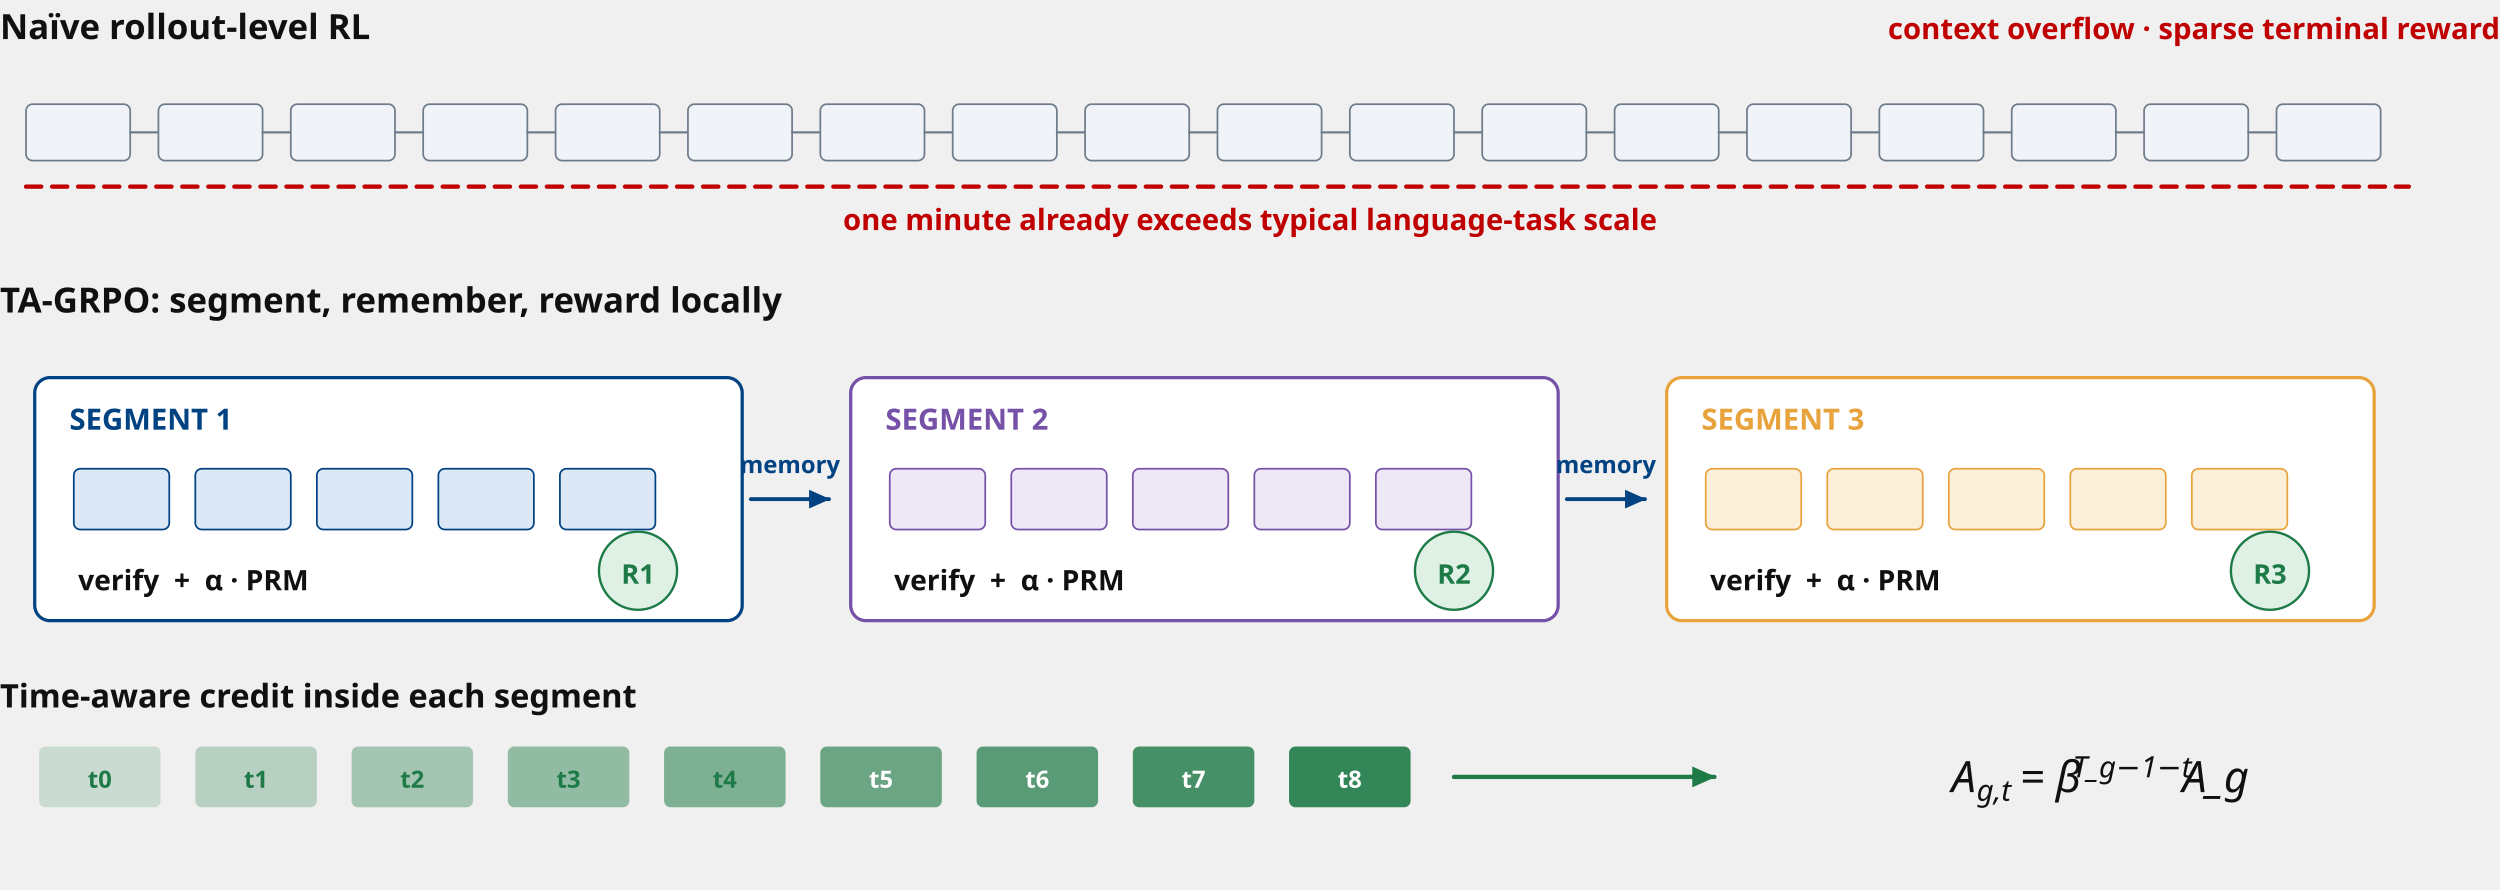
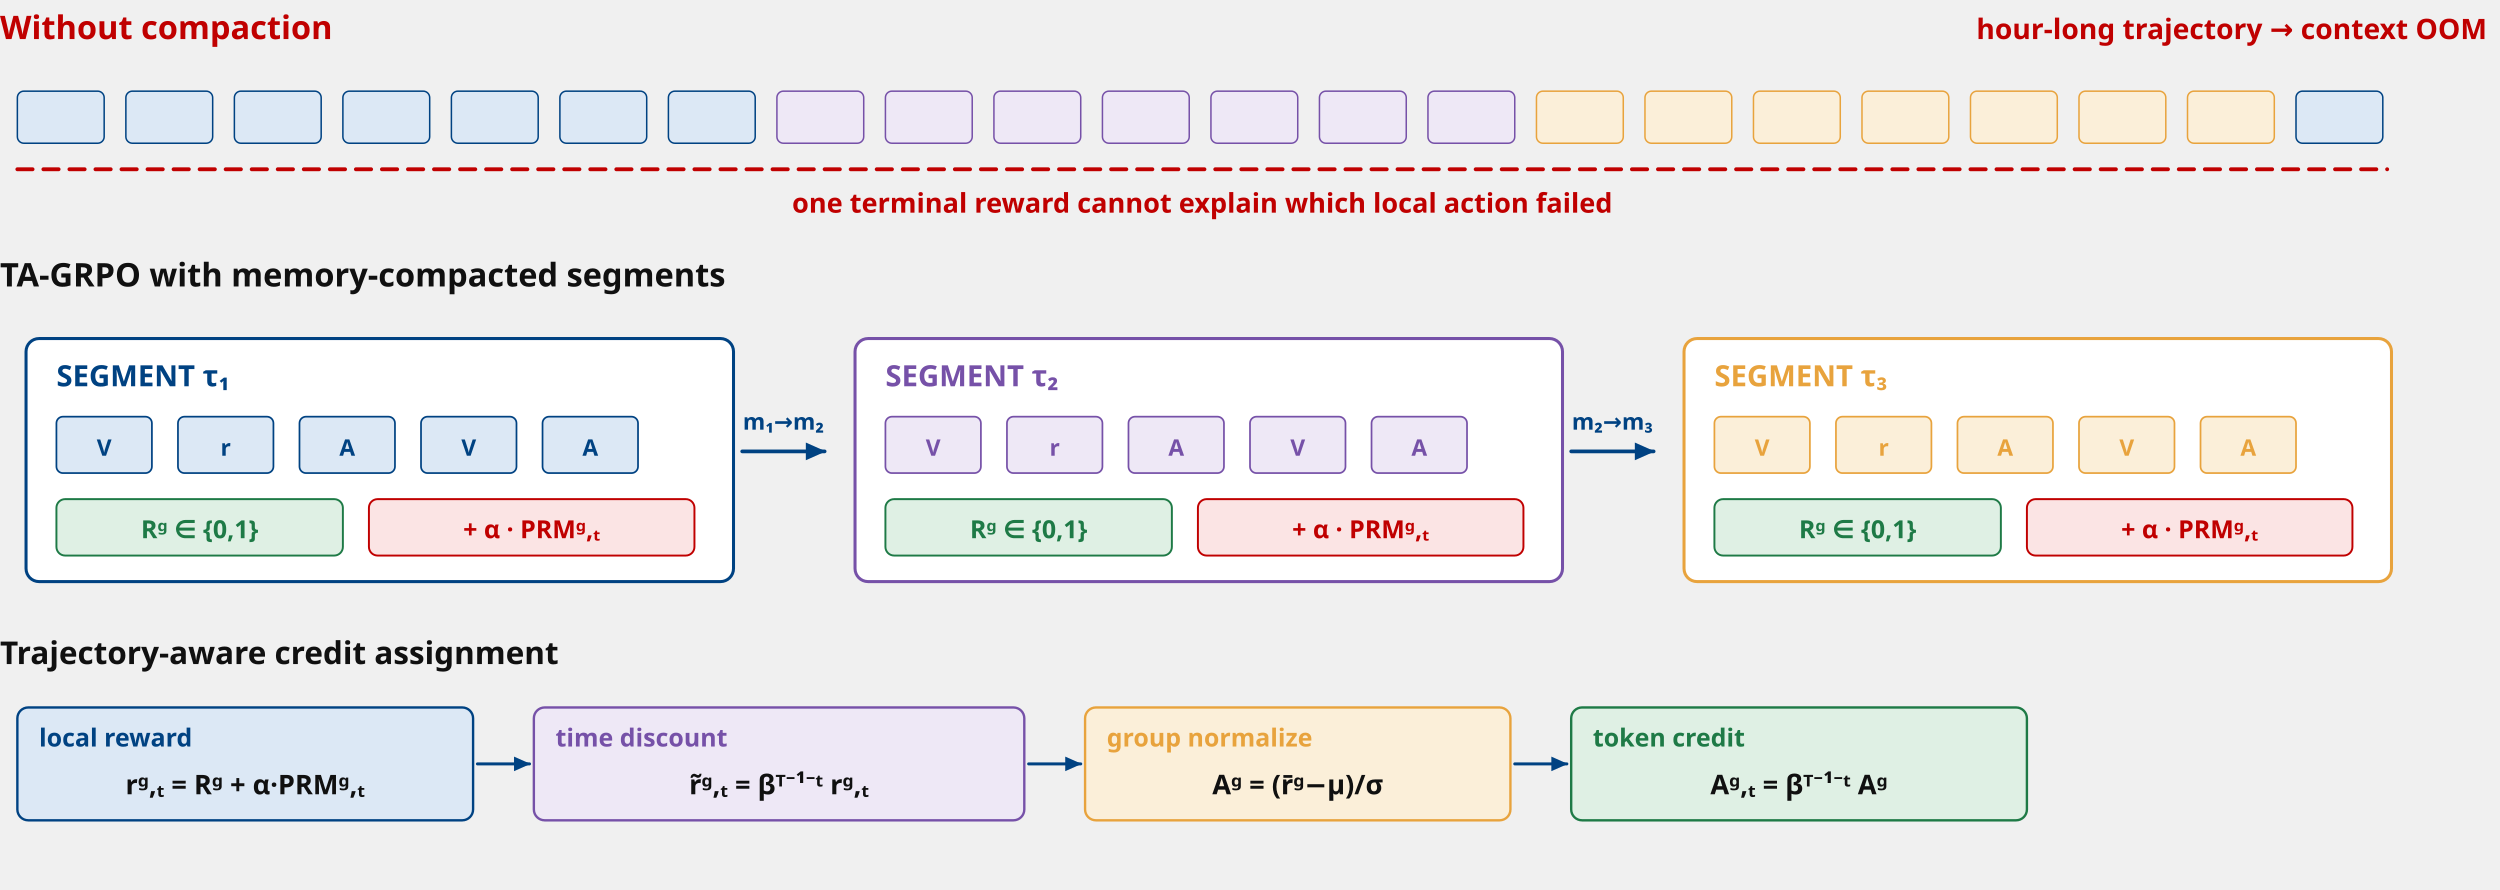
<svg xmlns="http://www.w3.org/2000/svg" width="1152" height="410" viewBox="0 0 1152 410">
  <defs>
-     <marker id="arw-green" viewBox="0 0 10 10" refX="8.5" refY="5" markerWidth="6" markerHeight="6" orient="auto-start-reverse">
-       <path d="M 0 1 L 9 5 L 0 9 z" fill="#1E7A46" />
-     </marker>
    <marker id="arw-navy" viewBox="0 0 10 10" refX="8.5" refY="5" markerWidth="6" markerHeight="6" orient="auto-start-reverse">
      <path d="M 0 1 L 9 5 L 0 9 z" fill="#004282" />
    </marker>
  </defs>
-   <text x="0" y="18" font-family="Calibri" font-size="16" font-weight="bold" fill="#101010" text-anchor="start" xml:space="preserve">Naïve rollout-level RL</text>
-   <text x="1152" y="18" font-family="Calibri" font-size="13.5" font-weight="bold" fill="#C00000" text-anchor="end" xml:space="preserve">context overflow · sparse terminal reward</text>
-   <rect x="12" y="48" width="48" height="26" rx="3" ry="3" fill="#F0F3F7" stroke="#6E7B8B" stroke-width="0.8" />
-   <line x1="60" y1="61" x2="73" y2="61" stroke="#6E7B8B" stroke-width="1" stroke-linecap="round" />
-   <rect x="73" y="48" width="48" height="26" rx="3" ry="3" fill="#F0F3F7" stroke="#6E7B8B" stroke-width="0.8" />
-   <line x1="121" y1="61" x2="134" y2="61" stroke="#6E7B8B" stroke-width="1" stroke-linecap="round" />
-   <rect x="134" y="48" width="48" height="26" rx="3" ry="3" fill="#F0F3F7" stroke="#6E7B8B" stroke-width="0.8" />
-   <line x1="182" y1="61" x2="195" y2="61" stroke="#6E7B8B" stroke-width="1" stroke-linecap="round" />
-   <rect x="195" y="48" width="48" height="26" rx="3" ry="3" fill="#F0F3F7" stroke="#6E7B8B" stroke-width="0.8" />
-   <line x1="243" y1="61" x2="256" y2="61" stroke="#6E7B8B" stroke-width="1" stroke-linecap="round" />
-   <rect x="256" y="48" width="48" height="26" rx="3" ry="3" fill="#F0F3F7" stroke="#6E7B8B" stroke-width="0.8" />
-   <line x1="304" y1="61" x2="317" y2="61" stroke="#6E7B8B" stroke-width="1" stroke-linecap="round" />
-   <rect x="317" y="48" width="48" height="26" rx="3" ry="3" fill="#F0F3F7" stroke="#6E7B8B" stroke-width="0.8" />
-   <line x1="365" y1="61" x2="378" y2="61" stroke="#6E7B8B" stroke-width="1" stroke-linecap="round" />
-   <rect x="378" y="48" width="48" height="26" rx="3" ry="3" fill="#F0F3F7" stroke="#6E7B8B" stroke-width="0.8" />
-   <line x1="426" y1="61" x2="439" y2="61" stroke="#6E7B8B" stroke-width="1" stroke-linecap="round" />
-   <rect x="439" y="48" width="48" height="26" rx="3" ry="3" fill="#F0F3F7" stroke="#6E7B8B" stroke-width="0.8" />
-   <line x1="487" y1="61" x2="500" y2="61" stroke="#6E7B8B" stroke-width="1" stroke-linecap="round" />
-   <rect x="500" y="48" width="48" height="26" rx="3" ry="3" fill="#F0F3F7" stroke="#6E7B8B" stroke-width="0.8" />
-   <line x1="548" y1="61" x2="561" y2="61" stroke="#6E7B8B" stroke-width="1" stroke-linecap="round" />
-   <rect x="561" y="48" width="48" height="26" rx="3" ry="3" fill="#F0F3F7" stroke="#6E7B8B" stroke-width="0.8" />
-   <line x1="609" y1="61" x2="622" y2="61" stroke="#6E7B8B" stroke-width="1" stroke-linecap="round" />
-   <rect x="622" y="48" width="48" height="26" rx="3" ry="3" fill="#F0F3F7" stroke="#6E7B8B" stroke-width="0.8" />
-   <line x1="670" y1="61" x2="683" y2="61" stroke="#6E7B8B" stroke-width="1" stroke-linecap="round" />
-   <rect x="683" y="48" width="48" height="26" rx="3" ry="3" fill="#F0F3F7" stroke="#6E7B8B" stroke-width="0.8" />
-   <line x1="731" y1="61" x2="744" y2="61" stroke="#6E7B8B" stroke-width="1" stroke-linecap="round" />
-   <rect x="744" y="48" width="48" height="26" rx="3" ry="3" fill="#F0F3F7" stroke="#6E7B8B" stroke-width="0.8" />
-   <line x1="792" y1="61" x2="805" y2="61" stroke="#6E7B8B" stroke-width="1" stroke-linecap="round" />
-   <rect x="805" y="48" width="48" height="26" rx="3" ry="3" fill="#F0F3F7" stroke="#6E7B8B" stroke-width="0.8" />
-   <line x1="853" y1="61" x2="866" y2="61" stroke="#6E7B8B" stroke-width="1" stroke-linecap="round" />
-   <rect x="866" y="48" width="48" height="26" rx="3" ry="3" fill="#F0F3F7" stroke="#6E7B8B" stroke-width="0.8" />
-   <line x1="914" y1="61" x2="927" y2="61" stroke="#6E7B8B" stroke-width="1" stroke-linecap="round" />
-   <rect x="927" y="48" width="48" height="26" rx="3" ry="3" fill="#F0F3F7" stroke="#6E7B8B" stroke-width="0.8" />
-   <line x1="975" y1="61" x2="988" y2="61" stroke="#6E7B8B" stroke-width="1" stroke-linecap="round" />
-   <rect x="988" y="48" width="48" height="26" rx="3" ry="3" fill="#F0F3F7" stroke="#6E7B8B" stroke-width="0.8" />
-   <line x1="1036" y1="61" x2="1049" y2="61" stroke="#6E7B8B" stroke-width="1" stroke-linecap="round" />
-   <rect x="1049" y="48" width="48" height="26" rx="3" ry="3" fill="#F0F3F7" stroke="#6E7B8B" stroke-width="0.8" />
-   <path d="M 12 86 L 1110 86" stroke="#C00000" stroke-width="2" fill="none" stroke-dasharray="7 5" stroke-linecap="round" />
-   <text x="576" y="106" font-family="Calibri" font-size="13.5" font-weight="bold" fill="#C00000" text-anchor="middle" xml:space="preserve">one minute already exceeds typical language-task scale</text>
-   <text x="0" y="144" font-family="Calibri" font-size="16" font-weight="bold" fill="#101010" text-anchor="start" xml:space="preserve">TA-GRPO: segment, remember, reward locally</text>
-   <rect x="16" y="174" width="326" height="112" rx="7" ry="7" fill="#FFFFFF" stroke="#004282" stroke-width="1.5" />
-   <text x="32" y="198" font-family="Calibri" font-size="13.5" font-weight="bold" fill="#004282" text-anchor="start" xml:space="preserve">SEGMENT 1</text>
-   <rect x="34" y="216" width="44" height="28" rx="3" ry="3" fill="#DCE8F5" stroke="#004282" stroke-width="0.8" />
-   <rect x="90" y="216" width="44" height="28" rx="3" ry="3" fill="#DCE8F5" stroke="#004282" stroke-width="0.8" />
-   <rect x="146" y="216" width="44" height="28" rx="3" ry="3" fill="#DCE8F5" stroke="#004282" stroke-width="0.8" />
-   <rect x="202" y="216" width="44" height="28" rx="3" ry="3" fill="#DCE8F5" stroke="#004282" stroke-width="0.8" />
-   <rect x="258" y="216" width="44" height="28" rx="3" ry="3" fill="#DCE8F5" stroke="#004282" stroke-width="0.8" />
-   <text x="36" y="272" font-family="Calibri" font-size="13" font-weight="bold" fill="#101010" text-anchor="start" xml:space="preserve">verify  +  α · PRM</text>
-   <circle cx="294" cy="263" r="18" fill="#DFF0E4" stroke="#1E7A46" stroke-width="1.1" />
-   <text x="294" y="269" font-family="Calibri" font-size="12.5" font-weight="bold" fill="#1E7A46" text-anchor="middle" xml:space="preserve">R1</text>
-   <path d="M 346 230 L 382 230" stroke="#004282" stroke-width="1.8" fill="none" stroke-linecap="round" marker-end="url(#arw-navy)" />
-   <text x="364" y="218" font-family="Calibri" font-size="11" font-weight="bold" fill="#004282" text-anchor="middle" xml:space="preserve">memory</text>
-   <rect x="392" y="174" width="326" height="112" rx="7" ry="7" fill="#FFFFFF" stroke="#7651A8" stroke-width="1.5" />
-   <text x="408" y="198" font-family="Calibri" font-size="13.5" font-weight="bold" fill="#7651A8" text-anchor="start" xml:space="preserve">SEGMENT 2</text>
-   <rect x="410" y="216" width="44" height="28" rx="3" ry="3" fill="#EEE8F6" stroke="#7651A8" stroke-width="0.8" />
-   <rect x="466" y="216" width="44" height="28" rx="3" ry="3" fill="#EEE8F6" stroke="#7651A8" stroke-width="0.8" />
-   <rect x="522" y="216" width="44" height="28" rx="3" ry="3" fill="#EEE8F6" stroke="#7651A8" stroke-width="0.8" />
-   <rect x="578" y="216" width="44" height="28" rx="3" ry="3" fill="#EEE8F6" stroke="#7651A8" stroke-width="0.8" />
-   <rect x="634" y="216" width="44" height="28" rx="3" ry="3" fill="#EEE8F6" stroke="#7651A8" stroke-width="0.8" />
-   <text x="412" y="272" font-family="Calibri" font-size="13" font-weight="bold" fill="#101010" text-anchor="start" xml:space="preserve">verify  +  α · PRM</text>
-   <circle cx="670" cy="263" r="18" fill="#DFF0E4" stroke="#1E7A46" stroke-width="1.1" />
-   <text x="670" y="269" font-family="Calibri" font-size="12.5" font-weight="bold" fill="#1E7A46" text-anchor="middle" xml:space="preserve">R2</text>
-   <path d="M 722 230 L 758 230" stroke="#004282" stroke-width="1.8" fill="none" stroke-linecap="round" marker-end="url(#arw-navy)" />
-   <text x="740" y="218" font-family="Calibri" font-size="11" font-weight="bold" fill="#004282" text-anchor="middle" xml:space="preserve">memory</text>
-   <rect x="768" y="174" width="326" height="112" rx="7" ry="7" fill="#FFFFFF" stroke="#E8A33D" stroke-width="1.5" />
-   <text x="784" y="198" font-family="Calibri" font-size="13.5" font-weight="bold" fill="#E8A33D" text-anchor="start" xml:space="preserve">SEGMENT 3</text>
-   <rect x="786" y="216" width="44" height="28" rx="3" ry="3" fill="#FBEFD9" stroke="#E8A33D" stroke-width="0.8" />
-   <rect x="842" y="216" width="44" height="28" rx="3" ry="3" fill="#FBEFD9" stroke="#E8A33D" stroke-width="0.8" />
-   <rect x="898" y="216" width="44" height="28" rx="3" ry="3" fill="#FBEFD9" stroke="#E8A33D" stroke-width="0.8" />
-   <rect x="954" y="216" width="44" height="28" rx="3" ry="3" fill="#FBEFD9" stroke="#E8A33D" stroke-width="0.8" />
-   <rect x="1010" y="216" width="44" height="28" rx="3" ry="3" fill="#FBEFD9" stroke="#E8A33D" stroke-width="0.8" />
-   <text x="788" y="272" font-family="Calibri" font-size="13" font-weight="bold" fill="#101010" text-anchor="start" xml:space="preserve">verify  +  α · PRM</text>
-   <circle cx="1046" cy="263" r="18" fill="#DFF0E4" stroke="#1E7A46" stroke-width="1.1" />
-   <text x="1046" y="269" font-family="Calibri" font-size="12.5" font-weight="bold" fill="#1E7A46" text-anchor="middle" xml:space="preserve">R3</text>
-   <text x="0" y="326" font-family="Calibri" font-size="15" font-weight="bold" fill="#101010" text-anchor="start" xml:space="preserve">Time-aware credit inside each segment</text>
-   <rect x="18" y="344" width="56" height="28" rx="3" ry="3" fill="#1E7A46" opacity="0.18" />
-   <text x="46" y="363" font-family="Calibri" font-size="11" font-weight="bold" fill="#1E7A46" text-anchor="middle" xml:space="preserve">t0</text>
-   <rect x="90" y="344" width="56" height="28" rx="3" ry="3" fill="#1E7A46" opacity="0.27" />
-   <text x="118" y="363" font-family="Calibri" font-size="11" font-weight="bold" fill="#1E7A46" text-anchor="middle" xml:space="preserve">t1</text>
-   <rect x="162" y="344" width="56" height="28" rx="3" ry="3" fill="#1E7A46" opacity="0.36" />
-   <text x="190" y="363" font-family="Calibri" font-size="11" font-weight="bold" fill="#1E7A46" text-anchor="middle" xml:space="preserve">t2</text>
-   <rect x="234" y="344" width="56" height="28" rx="3" ry="3" fill="#1E7A46" opacity="0.45" />
-   <text x="262" y="363" font-family="Calibri" font-size="11" font-weight="bold" fill="#1E7A46" text-anchor="middle" xml:space="preserve">t3</text>
-   <rect x="306" y="344" width="56" height="28" rx="3" ry="3" fill="#1E7A46" opacity="0.54" />
-   <text x="334" y="363" font-family="Calibri" font-size="11" font-weight="bold" fill="#1E7A46" text-anchor="middle" xml:space="preserve">t4</text>
-   <rect x="378" y="344" width="56" height="28" rx="3" ry="3" fill="#1E7A46" opacity="0.63" />
-   <text x="406" y="363" font-family="Calibri" font-size="11" font-weight="bold" fill="#FFFFFF" text-anchor="middle" xml:space="preserve">t5</text>
-   <rect x="450" y="344" width="56" height="28" rx="3" ry="3" fill="#1E7A46" opacity="0.72" />
-   <text x="478" y="363" font-family="Calibri" font-size="11" font-weight="bold" fill="#FFFFFF" text-anchor="middle" xml:space="preserve">t6</text>
-   <rect x="522" y="344" width="56" height="28" rx="3" ry="3" fill="#1E7A46" opacity="0.81" />
-   <text x="550" y="363" font-family="Calibri" font-size="11" font-weight="bold" fill="#FFFFFF" text-anchor="middle" xml:space="preserve">t7</text>
-   <rect x="594" y="344" width="56" height="28" rx="3" ry="3" fill="#1E7A46" opacity="0.9" />
-   <text x="622" y="363" font-family="Calibri" font-size="11" font-weight="bold" fill="#FFFFFF" text-anchor="middle" xml:space="preserve">t8</text>
-   <path d="M 670 358 L 790 358" stroke="#1E7A46" stroke-width="2" fill="none" stroke-linecap="round" marker-end="url(#arw-green)" />
-   <text x="899.26" y="365" font-family="Calibri" font-size="20" font-style="italic" fill="#101010" text-anchor="start" xml:space="preserve">A</text>
-   <text x="910.83" y="369" font-family="Calibri" font-size="13.6" font-style="italic" fill="#101010" text-anchor="start" xml:space="preserve">g,t</text>
-   <text x="925.45" y="365" font-family="Calibri" font-size="20" font-style="italic" fill="#101010" text-anchor="start" xml:space="preserve"> = β</text>
-   <text x="955.01" y="358.2" font-family="Calibri" font-size="13.6" font-style="italic" fill="#101010" text-anchor="start" xml:space="preserve">T_g−1−t</text>
-   <text x="1000.4" y="365" font-family="Calibri" font-size="20" font-style="italic" fill="#101010" text-anchor="start" xml:space="preserve"> A_g</text>
+   <text x="0" y="18" font-family="Calibri" font-size="15" font-weight="bold" fill="#C00000" text-anchor="start" xml:space="preserve">Without compaction</text>
+   <text x="1146" y="18" font-family="Calibri" font-size="13" font-weight="bold" fill="#C00000" text-anchor="end" xml:space="preserve">hour-long trajectory → context OOM</text>
+   <rect x="8" y="42" width="40" height="24" rx="3" ry="3" fill="#DCE8F5" stroke="#004282" stroke-width="0.7" />
+   <rect x="58" y="42" width="40" height="24" rx="3" ry="3" fill="#DCE8F5" stroke="#004282" stroke-width="0.7" />
+   <rect x="108" y="42" width="40" height="24" rx="3" ry="3" fill="#DCE8F5" stroke="#004282" stroke-width="0.7" />
+   <rect x="158" y="42" width="40" height="24" rx="3" ry="3" fill="#DCE8F5" stroke="#004282" stroke-width="0.7" />
+   <rect x="208" y="42" width="40" height="24" rx="3" ry="3" fill="#DCE8F5" stroke="#004282" stroke-width="0.7" />
+   <rect x="258" y="42" width="40" height="24" rx="3" ry="3" fill="#DCE8F5" stroke="#004282" stroke-width="0.7" />
+   <rect x="308" y="42" width="40" height="24" rx="3" ry="3" fill="#DCE8F5" stroke="#004282" stroke-width="0.7" />
+   <rect x="358" y="42" width="40" height="24" rx="3" ry="3" fill="#EEE8F6" stroke="#7651A8" stroke-width="0.7" />
+   <rect x="408" y="42" width="40" height="24" rx="3" ry="3" fill="#EEE8F6" stroke="#7651A8" stroke-width="0.7" />
+   <rect x="458" y="42" width="40" height="24" rx="3" ry="3" fill="#EEE8F6" stroke="#7651A8" stroke-width="0.7" />
+   <rect x="508" y="42" width="40" height="24" rx="3" ry="3" fill="#EEE8F6" stroke="#7651A8" stroke-width="0.7" />
+   <rect x="558" y="42" width="40" height="24" rx="3" ry="3" fill="#EEE8F6" stroke="#7651A8" stroke-width="0.7" />
+   <rect x="608" y="42" width="40" height="24" rx="3" ry="3" fill="#EEE8F6" stroke="#7651A8" stroke-width="0.7" />
+   <rect x="658" y="42" width="40" height="24" rx="3" ry="3" fill="#EEE8F6" stroke="#7651A8" stroke-width="0.7" />
+   <rect x="708" y="42" width="40" height="24" rx="3" ry="3" fill="#FBEFD9" stroke="#E8A33D" stroke-width="0.7" />
+   <rect x="758" y="42" width="40" height="24" rx="3" ry="3" fill="#FBEFD9" stroke="#E8A33D" stroke-width="0.7" />
+   <rect x="808" y="42" width="40" height="24" rx="3" ry="3" fill="#FBEFD9" stroke="#E8A33D" stroke-width="0.7" />
+   <rect x="858" y="42" width="40" height="24" rx="3" ry="3" fill="#FBEFD9" stroke="#E8A33D" stroke-width="0.7" />
+   <rect x="908" y="42" width="40" height="24" rx="3" ry="3" fill="#FBEFD9" stroke="#E8A33D" stroke-width="0.7" />
+   <rect x="958" y="42" width="40" height="24" rx="3" ry="3" fill="#FBEFD9" stroke="#E8A33D" stroke-width="0.7" />
+   <rect x="1008" y="42" width="40" height="24" rx="3" ry="3" fill="#FBEFD9" stroke="#E8A33D" stroke-width="0.7" />
+   <rect x="1058" y="42" width="40" height="24" rx="3" ry="3" fill="#DCE8F5" stroke="#004282" stroke-width="0.7" />
+   <line x1="8" y1="78" x2="1100" y2="78" stroke="#C00000" stroke-width="1.8" stroke-dasharray="7 5" stroke-linecap="round" />
+   <text x="554" y="98" font-family="Calibri" font-size="12.5" font-weight="bold" fill="#C00000" text-anchor="middle" xml:space="preserve">one terminal reward cannot explain which local action failed</text>
+   <text x="0" y="132" font-family="Calibri" font-size="15" font-weight="bold" fill="#101010" text-anchor="start" xml:space="preserve">TA-GRPO with memory-compacted segments</text>
+   <rect x="12" y="156" width="326" height="112" rx="6" ry="6" fill="#FFFFFF" stroke="#004282" stroke-width="1.4" />
+   <text x="26" y="178" font-family="Calibri" font-size="13.5" font-weight="bold" fill="#004282" text-anchor="start" xml:space="preserve">SEGMENT τ₁</text>
+   <rect x="26" y="192" width="44" height="26" rx="3" ry="3" fill="#DCE8F5" stroke="#004282" stroke-width="0.8" />
+   <text x="48" y="210" font-family="Calibri" font-size="10.5" font-weight="bold" fill="#004282" text-anchor="middle" xml:space="preserve">V</text>
+   <rect x="82" y="192" width="44" height="26" rx="3" ry="3" fill="#DCE8F5" stroke="#004282" stroke-width="0.8" />
+   <text x="104" y="210" font-family="Calibri" font-size="10.5" font-weight="bold" fill="#004282" text-anchor="middle" xml:space="preserve">r</text>
+   <rect x="138" y="192" width="44" height="26" rx="3" ry="3" fill="#DCE8F5" stroke="#004282" stroke-width="0.8" />
+   <text x="160" y="210" font-family="Calibri" font-size="10.5" font-weight="bold" fill="#004282" text-anchor="middle" xml:space="preserve">A</text>
+   <rect x="194" y="192" width="44" height="26" rx="3" ry="3" fill="#DCE8F5" stroke="#004282" stroke-width="0.8" />
+   <text x="216" y="210" font-family="Calibri" font-size="10.5" font-weight="bold" fill="#004282" text-anchor="middle" xml:space="preserve">V</text>
+   <rect x="250" y="192" width="44" height="26" rx="3" ry="3" fill="#DCE8F5" stroke="#004282" stroke-width="0.8" />
+   <text x="272" y="210" font-family="Calibri" font-size="10.5" font-weight="bold" fill="#004282" text-anchor="middle" xml:space="preserve">A</text>
+   <rect x="26" y="230" width="132" height="26" rx="4" ry="4" fill="#DFF0E4" stroke="#1E7A46" stroke-width="0.9" />
+   <text x="92" y="248" font-family="Calibri" font-size="11.5" font-weight="bold" fill="#1E7A46" text-anchor="middle" xml:space="preserve">Rᵍ ∈ {0,1}</text>
+   <rect x="170" y="230" width="150" height="26" rx="4" ry="4" fill="#FBE4E4" stroke="#C00000" stroke-width="0.9" />
+   <text x="245" y="248" font-family="Calibri" font-size="11.5" font-weight="bold" fill="#C00000" text-anchor="middle" xml:space="preserve">+ α · PRMᵍ,ₜ</text>
+   <path d="M 342 208 L 380 208" stroke="#004282" stroke-width="1.7" fill="none" stroke-linecap="round" marker-end="url(#arw-navy)" />
+   <text x="361" y="198" font-family="Calibri" font-size="10.5" font-weight="bold" fill="#004282" text-anchor="middle" xml:space="preserve">m₁→m₂</text>
+   <rect x="394" y="156" width="326" height="112" rx="6" ry="6" fill="#FFFFFF" stroke="#7651A8" stroke-width="1.4" />
+   <text x="408" y="178" font-family="Calibri" font-size="13.5" font-weight="bold" fill="#7651A8" text-anchor="start" xml:space="preserve">SEGMENT τ₂</text>
+   <rect x="408" y="192" width="44" height="26" rx="3" ry="3" fill="#EEE8F6" stroke="#7651A8" stroke-width="0.8" />
+   <text x="430" y="210" font-family="Calibri" font-size="10.5" font-weight="bold" fill="#7651A8" text-anchor="middle" xml:space="preserve">V</text>
+   <rect x="464" y="192" width="44" height="26" rx="3" ry="3" fill="#EEE8F6" stroke="#7651A8" stroke-width="0.8" />
+   <text x="486" y="210" font-family="Calibri" font-size="10.5" font-weight="bold" fill="#7651A8" text-anchor="middle" xml:space="preserve">r</text>
+   <rect x="520" y="192" width="44" height="26" rx="3" ry="3" fill="#EEE8F6" stroke="#7651A8" stroke-width="0.8" />
+   <text x="542" y="210" font-family="Calibri" font-size="10.5" font-weight="bold" fill="#7651A8" text-anchor="middle" xml:space="preserve">A</text>
+   <rect x="576" y="192" width="44" height="26" rx="3" ry="3" fill="#EEE8F6" stroke="#7651A8" stroke-width="0.8" />
+   <text x="598" y="210" font-family="Calibri" font-size="10.5" font-weight="bold" fill="#7651A8" text-anchor="middle" xml:space="preserve">V</text>
+   <rect x="632" y="192" width="44" height="26" rx="3" ry="3" fill="#EEE8F6" stroke="#7651A8" stroke-width="0.8" />
+   <text x="654" y="210" font-family="Calibri" font-size="10.5" font-weight="bold" fill="#7651A8" text-anchor="middle" xml:space="preserve">A</text>
+   <rect x="408" y="230" width="132" height="26" rx="4" ry="4" fill="#DFF0E4" stroke="#1E7A46" stroke-width="0.9" />
+   <text x="474" y="248" font-family="Calibri" font-size="11.5" font-weight="bold" fill="#1E7A46" text-anchor="middle" xml:space="preserve">Rᵍ ∈ {0,1}</text>
+   <rect x="552" y="230" width="150" height="26" rx="4" ry="4" fill="#FBE4E4" stroke="#C00000" stroke-width="0.9" />
+   <text x="627" y="248" font-family="Calibri" font-size="11.5" font-weight="bold" fill="#C00000" text-anchor="middle" xml:space="preserve">+ α · PRMᵍ,ₜ</text>
+   <path d="M 724 208 L 762 208" stroke="#004282" stroke-width="1.7" fill="none" stroke-linecap="round" marker-end="url(#arw-navy)" />
+   <text x="743" y="198" font-family="Calibri" font-size="10.5" font-weight="bold" fill="#004282" text-anchor="middle" xml:space="preserve">m₂→m₃</text>
+   <rect x="776" y="156" width="326" height="112" rx="6" ry="6" fill="#FFFFFF" stroke="#E8A33D" stroke-width="1.4" />
+   <text x="790" y="178" font-family="Calibri" font-size="13.5" font-weight="bold" fill="#E8A33D" text-anchor="start" xml:space="preserve">SEGMENT τ₃</text>
+   <rect x="790" y="192" width="44" height="26" rx="3" ry="3" fill="#FBEFD9" stroke="#E8A33D" stroke-width="0.8" />
+   <text x="812" y="210" font-family="Calibri" font-size="10.5" font-weight="bold" fill="#E8A33D" text-anchor="middle" xml:space="preserve">V</text>
+   <rect x="846" y="192" width="44" height="26" rx="3" ry="3" fill="#FBEFD9" stroke="#E8A33D" stroke-width="0.8" />
+   <text x="868" y="210" font-family="Calibri" font-size="10.5" font-weight="bold" fill="#E8A33D" text-anchor="middle" xml:space="preserve">r</text>
+   <rect x="902" y="192" width="44" height="26" rx="3" ry="3" fill="#FBEFD9" stroke="#E8A33D" stroke-width="0.8" />
+   <text x="924" y="210" font-family="Calibri" font-size="10.5" font-weight="bold" fill="#E8A33D" text-anchor="middle" xml:space="preserve">A</text>
+   <rect x="958" y="192" width="44" height="26" rx="3" ry="3" fill="#FBEFD9" stroke="#E8A33D" stroke-width="0.8" />
+   <text x="980" y="210" font-family="Calibri" font-size="10.5" font-weight="bold" fill="#E8A33D" text-anchor="middle" xml:space="preserve">V</text>
+   <rect x="1014" y="192" width="44" height="26" rx="3" ry="3" fill="#FBEFD9" stroke="#E8A33D" stroke-width="0.8" />
+   <text x="1036" y="210" font-family="Calibri" font-size="10.5" font-weight="bold" fill="#E8A33D" text-anchor="middle" xml:space="preserve">A</text>
+   <rect x="790" y="230" width="132" height="26" rx="4" ry="4" fill="#DFF0E4" stroke="#1E7A46" stroke-width="0.9" />
+   <text x="856" y="248" font-family="Calibri" font-size="11.5" font-weight="bold" fill="#1E7A46" text-anchor="middle" xml:space="preserve">Rᵍ ∈ {0,1}</text>
+   <rect x="934" y="230" width="150" height="26" rx="4" ry="4" fill="#FBE4E4" stroke="#C00000" stroke-width="0.9" />
+   <text x="1009" y="248" font-family="Calibri" font-size="11.5" font-weight="bold" fill="#C00000" text-anchor="middle" xml:space="preserve">+ α · PRMᵍ,ₜ</text>
+   <text x="0" y="306" font-family="Calibri" font-size="14.5" font-weight="bold" fill="#101010" text-anchor="start" xml:space="preserve">Trajectory-aware credit assignment</text>
+   <rect x="8" y="326" width="210" height="52" rx="5" ry="5" fill="#DCE8F5" stroke="#004282" stroke-width="1.1" />
+   <text x="18" y="344" font-family="Calibri" font-size="11.5" font-weight="bold" fill="#004282" text-anchor="start" xml:space="preserve">local reward</text>
+   <text x="113" y="366" font-family="Calibri" font-size="12.5" font-weight="bold" fill="#101010" text-anchor="middle" xml:space="preserve">rᵍ,ₜ = Rᵍ + α·PRMᵍ,ₜ</text>
+   <path d="M 220 352 L 244 352" stroke="#004282" stroke-width="1.4" fill="none" stroke-linecap="round" marker-end="url(#arw-navy)" />
+   <rect x="246" y="326" width="226" height="52" rx="5" ry="5" fill="#EEE8F6" stroke="#7651A8" stroke-width="1.1" />
+   <text x="256" y="344" font-family="Calibri" font-size="11.5" font-weight="bold" fill="#7651A8" text-anchor="start" xml:space="preserve">time discount</text>
+   <text x="359" y="366" font-family="Calibri" font-size="12.5" font-weight="bold" fill="#101010" text-anchor="middle" xml:space="preserve">r̃ᵍ,ₜ = βᵀ⁻¹⁻ᵗ rᵍ,ₜ</text>
+   <path d="M 474 352 L 498 352" stroke="#004282" stroke-width="1.4" fill="none" stroke-linecap="round" marker-end="url(#arw-navy)" />
+   <rect x="500" y="326" width="196" height="52" rx="5" ry="5" fill="#FBEFD9" stroke="#E8A33D" stroke-width="1.1" />
+   <text x="510" y="344" font-family="Calibri" font-size="11.5" font-weight="bold" fill="#E8A33D" text-anchor="start" xml:space="preserve">group normalize</text>
+   <text x="598" y="366" font-family="Calibri" font-size="12.5" font-weight="bold" fill="#101010" text-anchor="middle" xml:space="preserve">Aᵍ = (r̄ᵍ−μ)/σ</text>
+   <path d="M 698 352 L 722 352" stroke="#004282" stroke-width="1.4" fill="none" stroke-linecap="round" marker-end="url(#arw-navy)" />
+   <rect x="724" y="326" width="210" height="52" rx="5" ry="5" fill="#DFF0E4" stroke="#1E7A46" stroke-width="1.1" />
+   <text x="734" y="344" font-family="Calibri" font-size="11.5" font-weight="bold" fill="#1E7A46" text-anchor="start" xml:space="preserve">token credit</text>
+   <text x="829" y="366" font-family="Calibri" font-size="12.5" font-weight="bold" fill="#101010" text-anchor="middle" xml:space="preserve">Aᵍ,ₜ = βᵀ⁻¹⁻ᵗ Aᵍ</text>
</svg>
